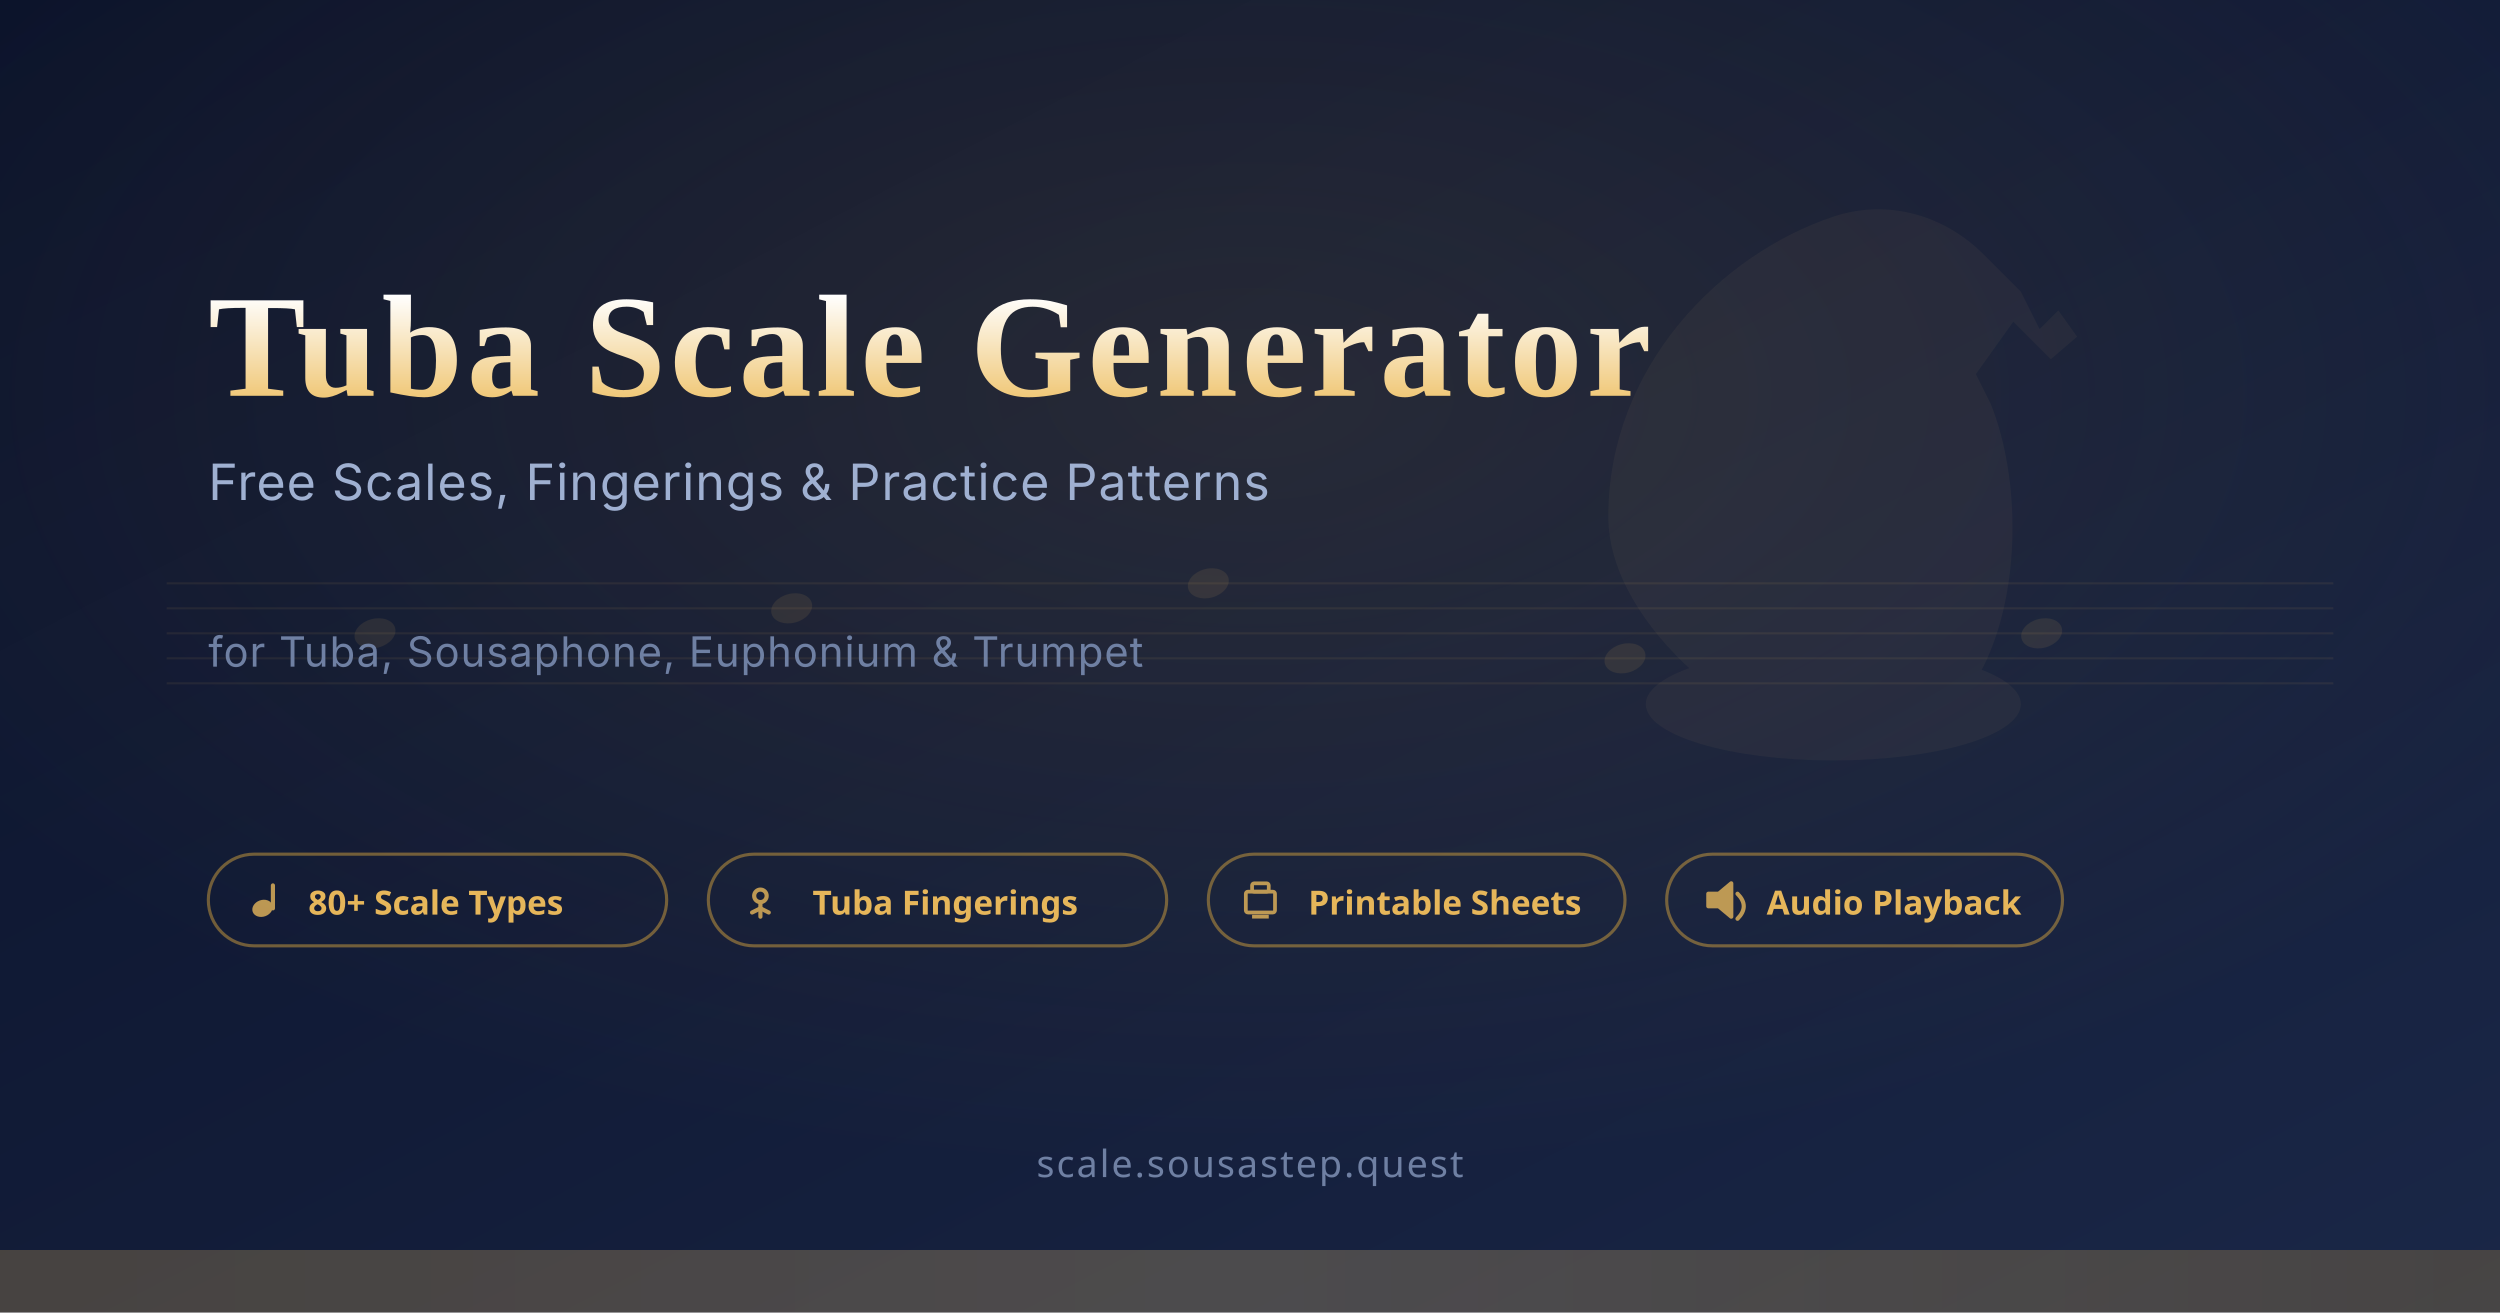
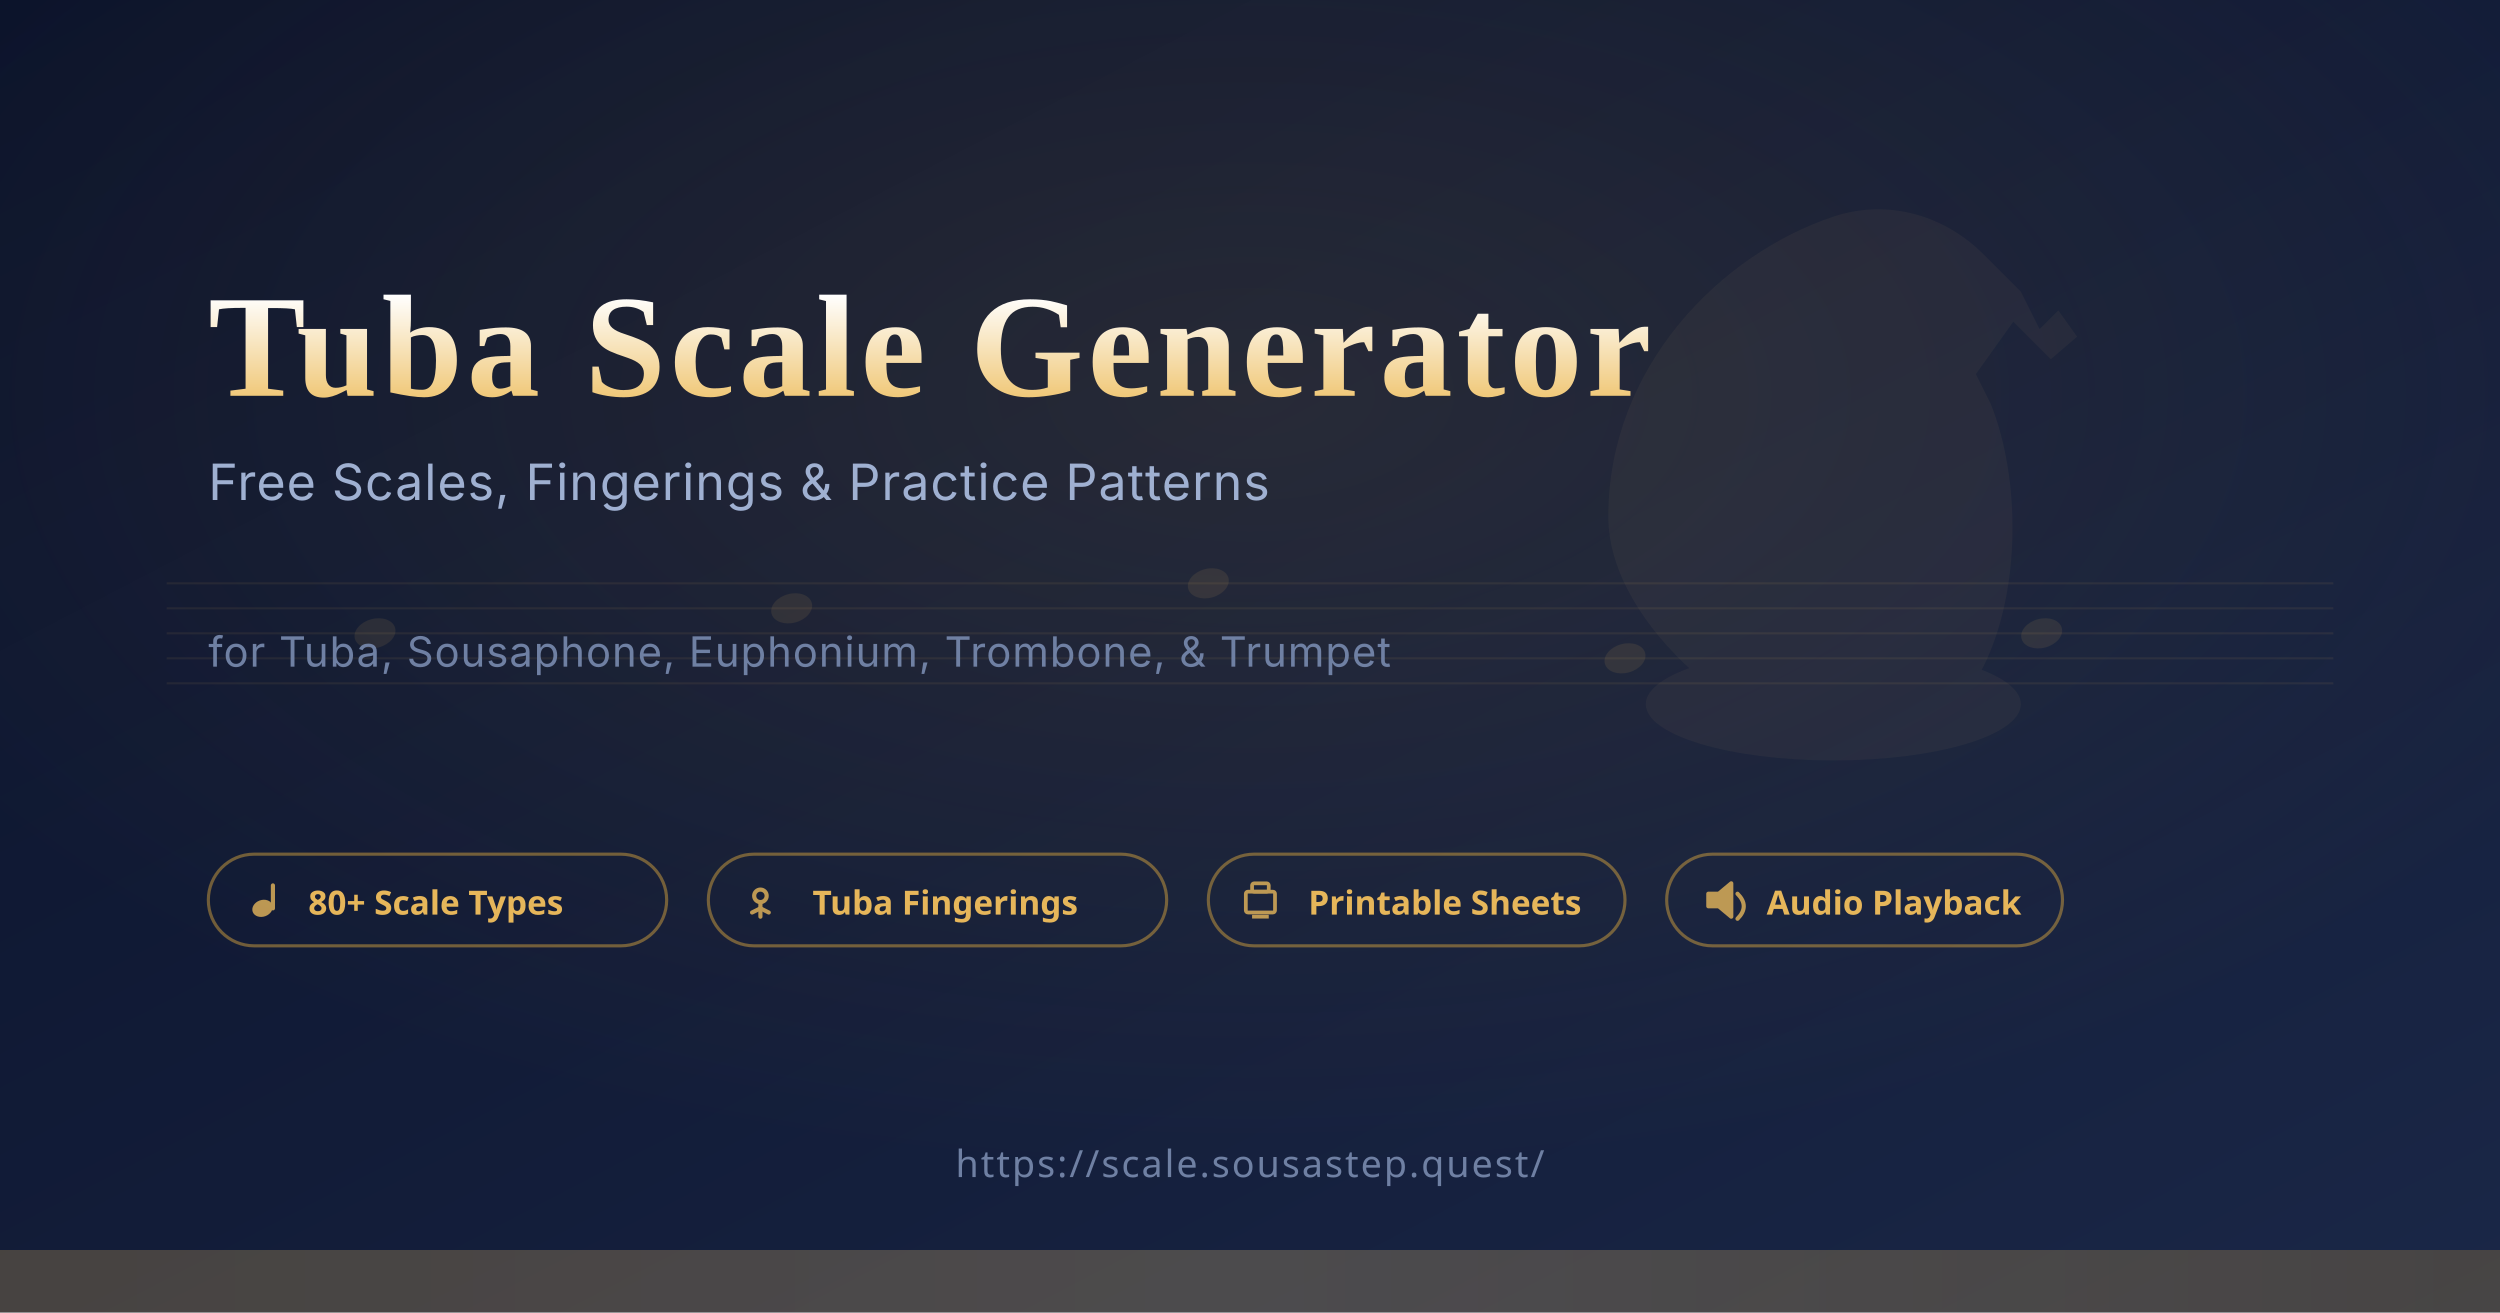
<svg xmlns="http://www.w3.org/2000/svg" viewBox="0 0 1200 630" width="1200" height="630">
  <defs>
    <linearGradient id="bgGrad" x1="0" y1="0" x2="1" y2="1">
      <stop offset="0%" stop-color="#0b132b" />
      <stop offset="50%" stop-color="#121c38" />
      <stop offset="100%" stop-color="#1a2747" />
    </linearGradient>
    <linearGradient id="brassGrad" x1="0" y1="0" x2="1" y2="0">
      <stop offset="0%" stop-color="#e6b65a" />
      <stop offset="50%" stop-color="#f0c878" />
      <stop offset="100%" stop-color="#cf9f3e" />
    </linearGradient>
    <linearGradient id="textGrad" x1="0" y1="0" x2="0" y2="1">
      <stop offset="0%" stop-color="#ffffff" />
      <stop offset="100%" stop-color="#f0c878" />
    </linearGradient>
    <radialGradient id="glow" cx="50%" cy="30%" r="60%">
      <stop offset="0%" stop-color="rgba(207,159,62,0.12)" />
      <stop offset="100%" stop-color="rgba(207,159,62,0)" />
    </radialGradient>
  </defs>
  <rect width="1200" height="630" fill="url(#bgGrad)" />
  <rect width="1200" height="630" fill="url(#glow)" />
  <g opacity="0.08" stroke="#e6b65a" stroke-width="1">
    <line x1="80" y1="280" x2="1120" y2="280" />
    <line x1="80" y1="292" x2="1120" y2="292" />
    <line x1="80" y1="304" x2="1120" y2="304" />
    <line x1="80" y1="316" x2="1120" y2="316" />
    <line x1="80" y1="328" x2="1120" y2="328" />
  </g>
  <g fill="#e6b65a" opacity="0.10">
    <ellipse cx="180" cy="304" rx="10" ry="7" transform="rotate(-15,180,304)" />
    <ellipse cx="380" cy="292" rx="10" ry="7" transform="rotate(-15,380,292)" />
    <ellipse cx="580" cy="280" rx="10" ry="7" transform="rotate(-15,580,280)" />
    <ellipse cx="780" cy="316" rx="10" ry="7" transform="rotate(-15,780,316)" />
    <ellipse cx="980" cy="304" rx="10" ry="7" transform="rotate(-15,980,304)" />
  </g>
  <line x1="100" y1="360" x2="1100" y2="360" stroke="url(#brassGrad)" stroke-width="3" opacity="0.7" />
  <g transform="translate(880, 140) scale(1.8)" opacity="0.05" fill="#f0c878">
    <path d="M0 120 C-20 120 -60 90 -60 60 C-60 20 -30 -10 0 -20 C15 -25 30 -20 40 -10 L50 0 L55 10 L60 5 L65 12 L58 18 L48 8 L38 22 L42 30 C50 50 50 80 40 100 C30 120 10 130 0 120 Z" />
    <ellipse cx="0" cy="110" rx="50" ry="15" />
  </g>
  <text x="100" y="190" font-family="Georgia, 'Times New Roman', serif" font-size="70" font-weight="700" fill="url(#textGrad)" letter-spacing="2">
    Tuba Scale Generator
  </text>
  <text x="100" y="240" font-family="system-ui, -apple-system, sans-serif" font-size="24" fill="#9fb0d1" letter-spacing="0.5">
    Free Scales, Fingerings &amp; Practice Patterns
  </text>
  <text x="100" y="320" font-family="system-ui, -apple-system, sans-serif" font-size="20" fill="#6f80a3" letter-spacing="0.5">
-     for Tuba, Sousaphone, Euphonium &amp; Trumpet
+     for Tuba, Sousaphone, Euphonium, Trombone, &amp; Trumpet
  </text>
  <g transform="translate(100, 410)">
    <rect x="0" y="0" width="220" height="44" rx="22" fill="none" stroke="#cf9f3e" stroke-width="1.5" opacity="0.5" />
    <g transform="translate(18, 14)" fill="#e6b65a" opacity="0.8">
      <ellipse cx="8" cy="12" rx="5" ry="4" transform="rotate(-20,8,12)" />
      <line x1="13" y1="12" x2="13" y2="1" stroke="#e6b65a" stroke-width="2" stroke-linecap="round" />
    </g>
    <text x="48" y="29" font-family="system-ui, sans-serif" font-size="16" fill="#e6b65a" font-weight="600">80+ Scale Types</text>
    <rect x="240" y="0" width="220" height="44" rx="22" fill="none" stroke="#cf9f3e" stroke-width="1.5" opacity="0.5" />
    <g transform="translate(260, 16)" fill="none" stroke="#e6b65a" stroke-width="2" stroke-linecap="round" stroke-linejoin="round" opacity="0.8">
      <circle cx="5" cy="4" r="3" />
      <line x1="5" y1="7" x2="5" y2="14" />
      <line x1="5" y1="10" x2="1" y2="12" />
      <line x1="5" y1="10" x2="9" y2="12" />
    </g>
    <text x="290" y="29" font-family="system-ui, sans-serif" font-size="16" fill="#e6b65a" font-weight="600">Tuba Fingerings</text>
    <rect x="480" y="0" width="200" height="44" rx="22" fill="none" stroke="#cf9f3e" stroke-width="1.5" opacity="0.5" />
    <g transform="translate(498, 14)" fill="none" stroke="#e6b65a" stroke-width="1.8" opacity="0.8">
      <rect x="0" y="4" width="14" height="10" rx="1" />
      <rect x="3" y="0" width="8" height="4" rx="1" />
      <line x1="3" y1="16" x2="11" y2="16" />
    </g>
    <text x="528" y="29" font-family="system-ui, sans-serif" font-size="16" fill="#e6b65a" font-weight="600">Printable Sheets</text>
    <rect x="700" y="0" width="190" height="44" rx="22" fill="none" stroke="#cf9f3e" stroke-width="1.5" opacity="0.5" />
    <g transform="translate(717, 14)" fill="none" stroke="#e6b65a" stroke-width="2" stroke-linecap="round" stroke-linejoin="round" opacity="0.8">
      <polygon points="3,5 8,5 14,0 14,16 8,11 3,11" fill="#e6b65a" />
      <path d="M17,5 Q20,8 20,11 Q20,14 17,17" />
    </g>
    <text x="748" y="29" font-family="system-ui, sans-serif" font-size="16" fill="#e6b65a" font-weight="600">Audio Playback</text>
  </g>
  <rect x="0" y="600" width="1200" height="30" fill="url(#brassGrad)" opacity="0.25" />
  <text x="600" y="565" font-family="system-ui, sans-serif" font-size="18" fill="#6f80a3" text-anchor="middle" letter-spacing="1">
-     scale.sousastep.quest
+     https://scale.sousastep.quest/
  </text>
</svg>
